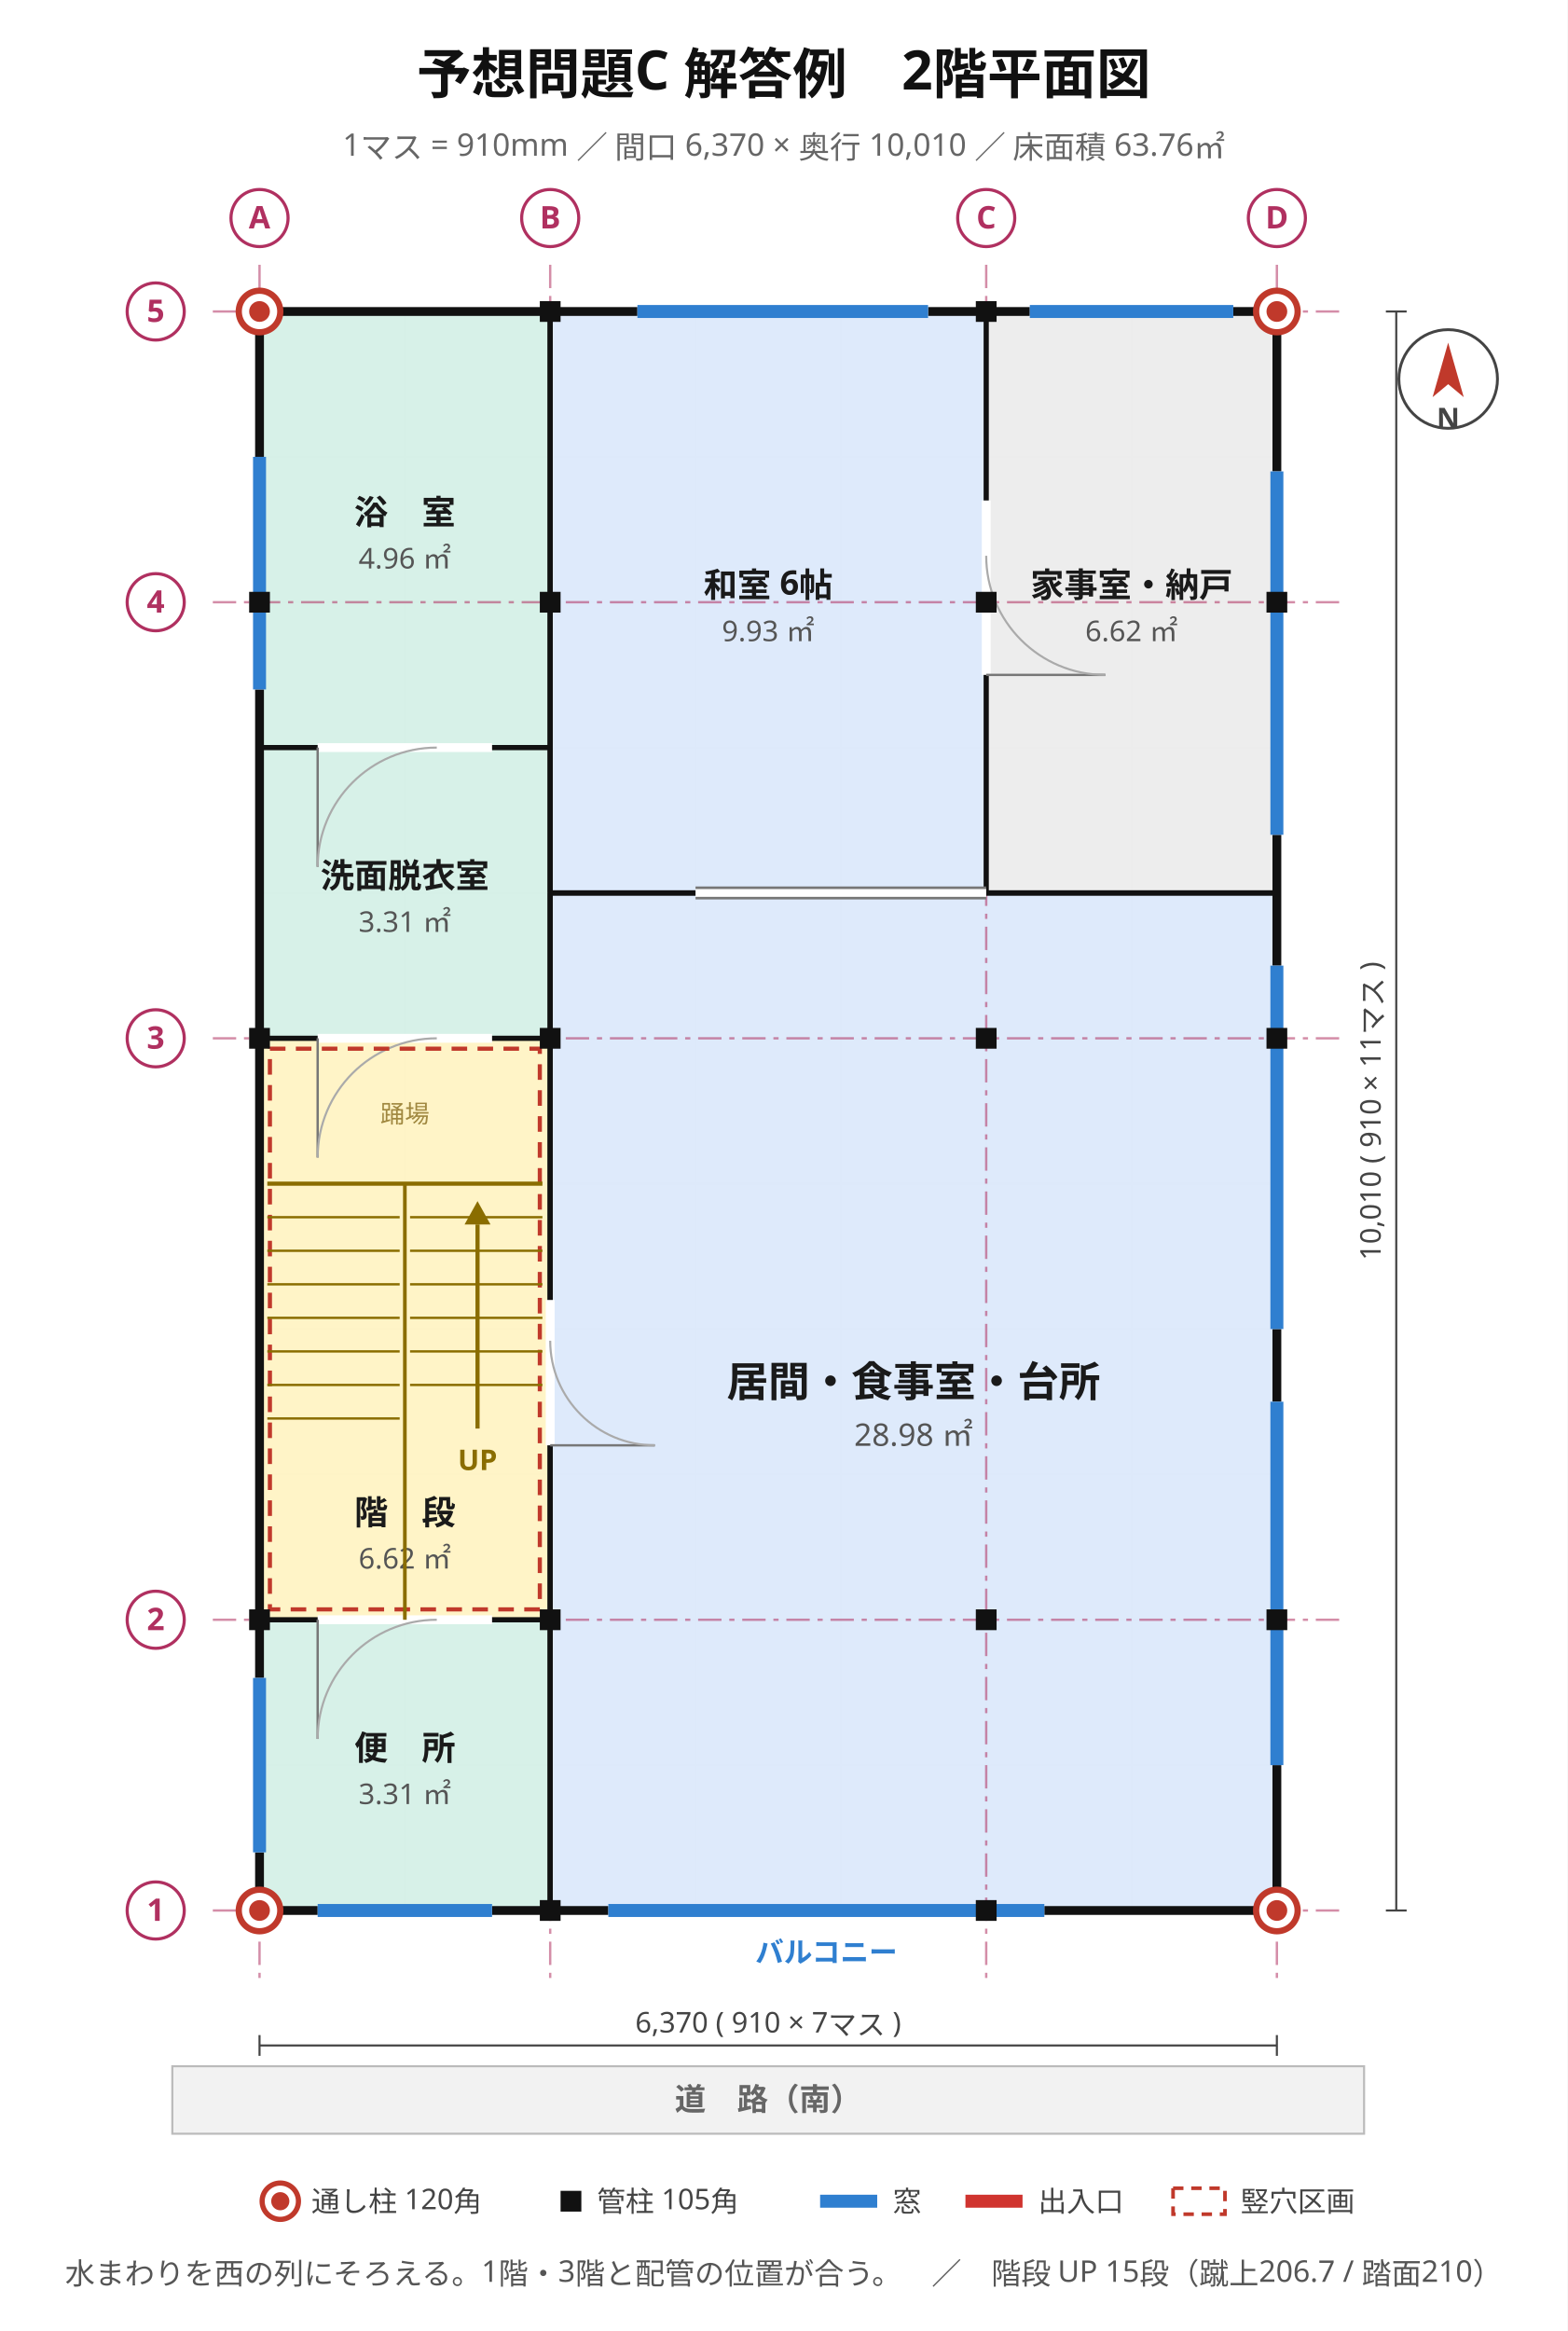
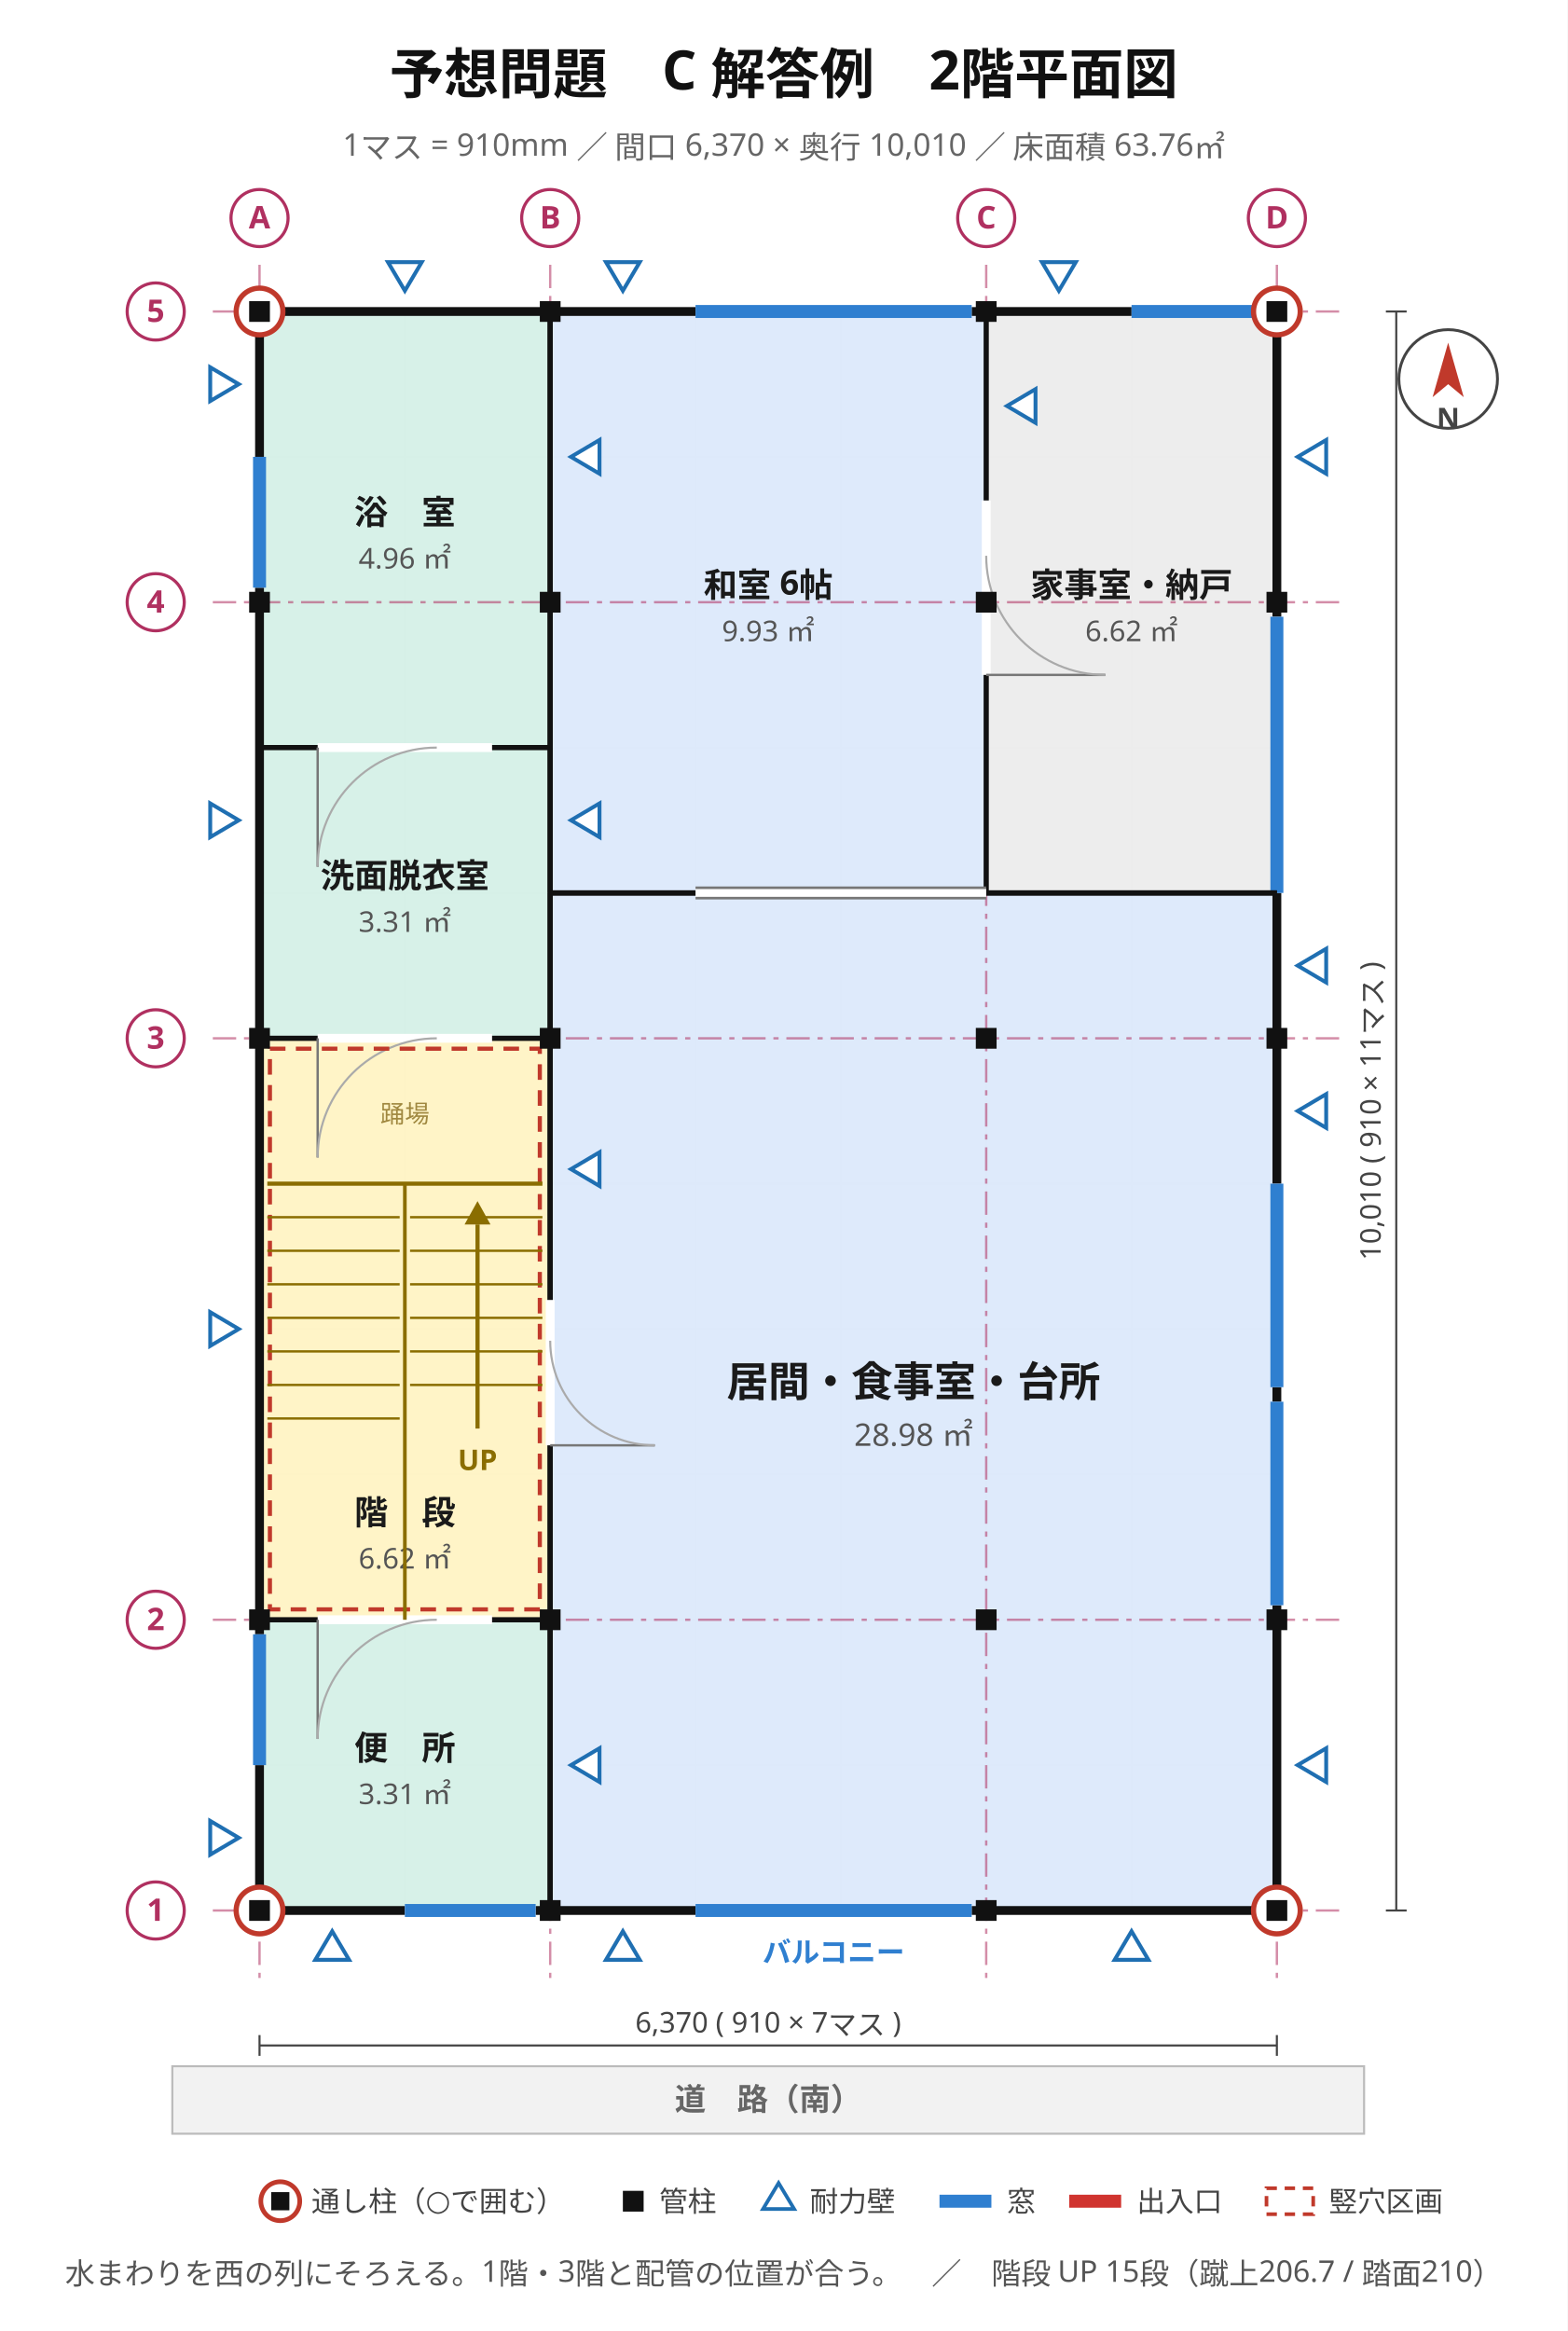
<svg xmlns="http://www.w3.org/2000/svg" viewBox="0 0 604 898" width="604" height="898" font-family="'Hiragino Sans','Hiragino Kaku Gothic ProN','Noto Sans JP','Yu Gothic',Meiryo,'IPAGothic',sans-serif">
  <rect width="604" height="898" fill="#ffffff" />
-   <text x="302" y="36" font-size="21" text-anchor="middle" fill="#111" font-weight="700" font-family="'Hiragino Sans','Hiragino Kaku Gothic ProN','Noto Sans JP','Yu Gothic',Meiryo,'IPAGothic',sans-serif">予想問題C 解答例　2階平面図</text>
+   <text x="302" y="36" font-size="21" text-anchor="middle" fill="#111" font-weight="700" font-family="'Hiragino Sans','Hiragino Kaku Gothic ProN','Noto Sans JP','Yu Gothic',Meiryo,'IPAGothic',sans-serif">予想問題　C 解答例　2階平面図</text>
  <text x="302" y="60" font-size="12" text-anchor="middle" fill="#666" font-weight="400" font-family="'Hiragino Sans','Hiragino Kaku Gothic ProN','Noto Sans JP','Yu Gothic',Meiryo,'IPAGothic',sans-serif">1マス = 910mm ／ 間口 6,370 × 奥行 10,010 ／ 床面積 63.76㎡</text>
  <line x1="100" y1="120" x2="100" y2="736" stroke="#e8e8e8" stroke-width="0.7" />
  <line x1="156" y1="120" x2="156" y2="736" stroke="#e8e8e8" stroke-width="0.7" />
  <line x1="212" y1="120" x2="212" y2="736" stroke="#e8e8e8" stroke-width="0.7" />
  <line x1="268" y1="120" x2="268" y2="736" stroke="#e8e8e8" stroke-width="0.7" />
  <line x1="324" y1="120" x2="324" y2="736" stroke="#e8e8e8" stroke-width="0.7" />
  <line x1="380" y1="120" x2="380" y2="736" stroke="#e8e8e8" stroke-width="0.7" />
  <line x1="436" y1="120" x2="436" y2="736" stroke="#e8e8e8" stroke-width="0.7" />
  <line x1="492" y1="120" x2="492" y2="736" stroke="#e8e8e8" stroke-width="0.7" />
  <line x1="100" y1="736" x2="492" y2="736" stroke="#e8e8e8" stroke-width="0.7" />
  <line x1="100" y1="680" x2="492" y2="680" stroke="#e8e8e8" stroke-width="0.7" />
  <line x1="100" y1="624" x2="492" y2="624" stroke="#e8e8e8" stroke-width="0.7" />
  <line x1="100" y1="568" x2="492" y2="568" stroke="#e8e8e8" stroke-width="0.7" />
  <line x1="100" y1="512" x2="492" y2="512" stroke="#e8e8e8" stroke-width="0.7" />
  <line x1="100" y1="456" x2="492" y2="456" stroke="#e8e8e8" stroke-width="0.7" />
  <line x1="100" y1="400" x2="492" y2="400" stroke="#e8e8e8" stroke-width="0.7" />
  <line x1="100" y1="344" x2="492" y2="344" stroke="#e8e8e8" stroke-width="0.7" />
  <line x1="100" y1="288" x2="492" y2="288" stroke="#e8e8e8" stroke-width="0.7" />
  <line x1="100" y1="232" x2="492" y2="232" stroke="#e8e8e8" stroke-width="0.7" />
  <line x1="100" y1="176" x2="492" y2="176" stroke="#e8e8e8" stroke-width="0.7" />
  <line x1="100" y1="120" x2="492" y2="120" stroke="#e8e8e8" stroke-width="0.7" />
  <rect x="100" y="624" width="112" height="112" fill="#d5f0e7" stroke="#2f9077" stroke-width="1.2" opacity="0.95" />
  <text x="156" y="678" font-size="13" text-anchor="middle" fill="#1a1a1a" font-weight="700" font-family="'Hiragino Sans','Hiragino Kaku Gothic ProN','Noto Sans JP','Yu Gothic',Meiryo,'IPAGothic',sans-serif">便　所</text>
  <text x="156" y="695" font-size="11" text-anchor="middle" fill="#555" font-weight="400" font-family="'Hiragino Sans','Hiragino Kaku Gothic ProN','Noto Sans JP','Yu Gothic',Meiryo,'IPAGothic',sans-serif">3.31 ㎡</text>
  <rect x="100" y="400" width="112" height="224" fill="#fff3c4" stroke="#bb9508" stroke-width="1.2" opacity="0.95" />
  <text x="156" y="587.28" font-size="13" text-anchor="middle" fill="#1a1a1a" font-weight="700" font-family="'Hiragino Sans','Hiragino Kaku Gothic ProN','Noto Sans JP','Yu Gothic',Meiryo,'IPAGothic',sans-serif">階　段</text>
  <text x="156" y="604.28" font-size="11" text-anchor="middle" fill="#555" font-weight="400" font-family="'Hiragino Sans','Hiragino Kaku Gothic ProN','Noto Sans JP','Yu Gothic',Meiryo,'IPAGothic',sans-serif">6.62 ㎡</text>
  <rect x="100" y="288" width="112" height="112" fill="#d5f0e7" stroke="#2f9077" stroke-width="1.2" opacity="0.95" />
  <text x="156" y="342" font-size="13" text-anchor="middle" fill="#1a1a1a" font-weight="700" font-family="'Hiragino Sans','Hiragino Kaku Gothic ProN','Noto Sans JP','Yu Gothic',Meiryo,'IPAGothic',sans-serif">洗面脱衣室</text>
  <text x="156" y="359" font-size="11" text-anchor="middle" fill="#555" font-weight="400" font-family="'Hiragino Sans','Hiragino Kaku Gothic ProN','Noto Sans JP','Yu Gothic',Meiryo,'IPAGothic',sans-serif">3.31 ㎡</text>
  <rect x="100" y="120" width="112" height="168" fill="#d5f0e7" stroke="#2f9077" stroke-width="1.2" opacity="0.95" />
  <text x="156" y="202" font-size="13" text-anchor="middle" fill="#1a1a1a" font-weight="700" font-family="'Hiragino Sans','Hiragino Kaku Gothic ProN','Noto Sans JP','Yu Gothic',Meiryo,'IPAGothic',sans-serif">浴　室</text>
  <text x="156" y="219" font-size="11" text-anchor="middle" fill="#555" font-weight="400" font-family="'Hiragino Sans','Hiragino Kaku Gothic ProN','Noto Sans JP','Yu Gothic',Meiryo,'IPAGothic',sans-serif">4.96 ㎡</text>
  <rect x="212" y="344" width="280" height="392" fill="#dce9fb" stroke="#4a76b8" stroke-width="1.2" opacity="0.95" />
  <text x="352" y="538" font-size="16" text-anchor="middle" fill="#1a1a1a" font-weight="700" font-family="'Hiragino Sans','Hiragino Kaku Gothic ProN','Noto Sans JP','Yu Gothic',Meiryo,'IPAGothic',sans-serif">居間・食事室・台所</text>
  <text x="352" y="557" font-size="12" text-anchor="middle" fill="#555" font-weight="400" font-family="'Hiragino Sans','Hiragino Kaku Gothic ProN','Noto Sans JP','Yu Gothic',Meiryo,'IPAGothic',sans-serif">28.98 ㎡</text>
  <rect x="212" y="120" width="168" height="224" fill="#dce9fb" stroke="#4a76b8" stroke-width="1.2" opacity="0.95" />
  <text x="296" y="230" font-size="13" text-anchor="middle" fill="#1a1a1a" font-weight="700" font-family="'Hiragino Sans','Hiragino Kaku Gothic ProN','Noto Sans JP','Yu Gothic',Meiryo,'IPAGothic',sans-serif">和室 6帖</text>
  <text x="296" y="247" font-size="11" text-anchor="middle" fill="#555" font-weight="400" font-family="'Hiragino Sans','Hiragino Kaku Gothic ProN','Noto Sans JP','Yu Gothic',Meiryo,'IPAGothic',sans-serif">9.93 ㎡</text>
  <rect x="380" y="120" width="112" height="224" fill="#ececec" stroke="#8a8a8a" stroke-width="1.2" opacity="0.95" />
  <text x="436" y="230" font-size="13" text-anchor="middle" fill="#1a1a1a" font-weight="700" font-family="'Hiragino Sans','Hiragino Kaku Gothic ProN','Noto Sans JP','Yu Gothic',Meiryo,'IPAGothic',sans-serif">家事室・納戸</text>
  <text x="436" y="247" font-size="11" text-anchor="middle" fill="#555" font-weight="400" font-family="'Hiragino Sans','Hiragino Kaku Gothic ProN','Noto Sans JP','Yu Gothic',Meiryo,'IPAGothic',sans-serif">6.62 ㎡</text>
  <line x1="100" y1="102" x2="100" y2="762" stroke="#b03060" stroke-width="0.9" stroke-dasharray="9 3 2 3" opacity="0.55" />
  <line x1="212" y1="102" x2="212" y2="762" stroke="#b03060" stroke-width="0.9" stroke-dasharray="9 3 2 3" opacity="0.55" />
  <line x1="380" y1="102" x2="380" y2="762" stroke="#b03060" stroke-width="0.9" stroke-dasharray="9 3 2 3" opacity="0.55" />
  <line x1="492" y1="102" x2="492" y2="762" stroke="#b03060" stroke-width="0.9" stroke-dasharray="9 3 2 3" opacity="0.55" />
  <line x1="82" y1="736" x2="518" y2="736" stroke="#b03060" stroke-width="0.9" stroke-dasharray="9 3 2 3" opacity="0.55" />
  <line x1="82" y1="624" x2="518" y2="624" stroke="#b03060" stroke-width="0.9" stroke-dasharray="9 3 2 3" opacity="0.55" />
  <line x1="82" y1="400" x2="518" y2="400" stroke="#b03060" stroke-width="0.9" stroke-dasharray="9 3 2 3" opacity="0.55" />
  <line x1="82" y1="232" x2="518" y2="232" stroke="#b03060" stroke-width="0.9" stroke-dasharray="9 3 2 3" opacity="0.55" />
  <line x1="82" y1="120" x2="518" y2="120" stroke="#b03060" stroke-width="0.9" stroke-dasharray="9 3 2 3" opacity="0.55" />
  <rect x="100" y="120" width="392" height="616" stroke="#111" stroke-width="3.4" fill="none" />
-   <line x1="234.4" y1="736" x2="402.4" y2="736" stroke="#ffffff" stroke-width="4.2" />
-   <line x1="234.4" y1="736" x2="402.4" y2="736" stroke="#2f7fd0" stroke-width="5.0" />
-   <text x="318.4" y="756" font-size="11" text-anchor="middle" fill="#2f7fd0" font-weight="700" font-family="'Hiragino Sans','Hiragino Kaku Gothic ProN','Noto Sans JP','Yu Gothic',Meiryo,'IPAGothic',sans-serif">バルコニー</text>
-   <line x1="122.4" y1="736" x2="189.6" y2="736" stroke="#ffffff" stroke-width="4.2" />
-   <line x1="122.4" y1="736" x2="189.6" y2="736" stroke="#2f7fd0" stroke-width="5.0" />
-   <line x1="245.6" y1="120" x2="357.6" y2="120" stroke="#ffffff" stroke-width="4.2" />
-   <line x1="245.6" y1="120" x2="357.6" y2="120" stroke="#2f7fd0" stroke-width="5.0" />
-   <line x1="396.8" y1="120" x2="475.2" y2="120" stroke="#ffffff" stroke-width="4.2" />
-   <line x1="396.8" y1="120" x2="475.2" y2="120" stroke="#2f7fd0" stroke-width="5.0" />
-   <line x1="100" y1="713.6" x2="100" y2="646.4" stroke="#ffffff" stroke-width="4.2" />
-   <line x1="100" y1="713.6" x2="100" y2="646.4" stroke="#2f7fd0" stroke-width="5.0" />
-   <line x1="100" y1="265.6" x2="100" y2="176" stroke="#ffffff" stroke-width="4.2" />
-   <line x1="100" y1="265.6" x2="100" y2="176" stroke="#2f7fd0" stroke-width="5.0" />
-   <line x1="492" y1="680" x2="492" y2="540" stroke="#ffffff" stroke-width="4.2" />
-   <line x1="492" y1="680" x2="492" y2="540" stroke="#2f7fd0" stroke-width="5.0" />
-   <line x1="492" y1="512" x2="492" y2="372" stroke="#ffffff" stroke-width="4.2" />
-   <line x1="492" y1="512" x2="492" y2="372" stroke="#2f7fd0" stroke-width="5.0" />
-   <line x1="492" y1="321.6" x2="492" y2="181.6" stroke="#ffffff" stroke-width="4.2" />
-   <line x1="492" y1="321.6" x2="492" y2="181.6" stroke="#2f7fd0" stroke-width="5.0" />
+   <line x1="268" y1="736" x2="374.4" y2="736" stroke="#ffffff" stroke-width="4.2" />
+   <line x1="268" y1="736" x2="374.4" y2="736" stroke="#2f7fd0" stroke-width="5.0" />
+   <text x="321.2" y="756" font-size="11" text-anchor="middle" fill="#2f7fd0" font-weight="700" font-family="'Hiragino Sans','Hiragino Kaku Gothic ProN','Noto Sans JP','Yu Gothic',Meiryo,'IPAGothic',sans-serif">バルコニー</text>
+   <line x1="156" y1="736" x2="206.4" y2="736" stroke="#ffffff" stroke-width="4.2" />
+   <line x1="156" y1="736" x2="206.4" y2="736" stroke="#2f7fd0" stroke-width="5.0" />
+   <line x1="268" y1="120" x2="374.4" y2="120" stroke="#ffffff" stroke-width="4.2" />
+   <line x1="268" y1="120" x2="374.4" y2="120" stroke="#2f7fd0" stroke-width="5.0" />
+   <line x1="436" y1="120" x2="486.4" y2="120" stroke="#ffffff" stroke-width="4.2" />
+   <line x1="436" y1="120" x2="486.4" y2="120" stroke="#2f7fd0" stroke-width="5.0" />
+   <line x1="100" y1="680" x2="100" y2="629.6" stroke="#ffffff" stroke-width="4.2" />
+   <line x1="100" y1="680" x2="100" y2="629.6" stroke="#2f7fd0" stroke-width="5.0" />
+   <line x1="100" y1="226.4" x2="100" y2="176" stroke="#ffffff" stroke-width="4.2" />
+   <line x1="100" y1="226.4" x2="100" y2="176" stroke="#2f7fd0" stroke-width="5.0" />
+   <line x1="492" y1="618.4" x2="492" y2="540" stroke="#ffffff" stroke-width="4.2" />
+   <line x1="492" y1="618.4" x2="492" y2="540" stroke="#2f7fd0" stroke-width="5.0" />
+   <line x1="492" y1="534.4" x2="492" y2="456" stroke="#ffffff" stroke-width="4.2" />
+   <line x1="492" y1="534.4" x2="492" y2="456" stroke="#2f7fd0" stroke-width="5.0" />
+   <line x1="492" y1="344" x2="492" y2="237.6" stroke="#ffffff" stroke-width="4.2" />
+   <line x1="492" y1="344" x2="492" y2="237.6" stroke="#2f7fd0" stroke-width="5.0" />
+   <line x1="212" y1="624" x2="212" y2="400" stroke="#111" stroke-width="2.0" />
+   <line x1="100" y1="400" x2="212" y2="400" stroke="#111" stroke-width="2.0" />
+   <line x1="380" y1="344" x2="380" y2="120" stroke="#111" stroke-width="2.0" />
+   <line x1="100" y1="288" x2="212" y2="288" stroke="#111" stroke-width="2.0" />
+   <line x1="100" y1="624" x2="212" y2="624" stroke="#111" stroke-width="2.0" />
+   <line x1="380" y1="344" x2="492" y2="344" stroke="#111" stroke-width="2.0" />
+   <line x1="212" y1="344" x2="212" y2="120" stroke="#111" stroke-width="2.0" />
+   <line x1="212" y1="736" x2="212" y2="624" stroke="#111" stroke-width="2.0" />
  <line x1="212" y1="344" x2="380" y2="344" stroke="#111" stroke-width="2.0" />
  <line x1="212" y1="400" x2="212" y2="288" stroke="#111" stroke-width="2.0" />
+   <line x1="212" y1="288" x2="212" y2="120" stroke="#111" stroke-width="2.0" />
+   <line x1="212" y1="344" x2="492" y2="344" stroke="#111" stroke-width="2.0" />
  <line x1="212" y1="736" x2="212" y2="344" stroke="#111" stroke-width="2.0" />
-   <line x1="100" y1="400" x2="212" y2="400" stroke="#111" stroke-width="2.0" />
-   <line x1="212" y1="288" x2="212" y2="120" stroke="#111" stroke-width="2.0" />
-   <line x1="100" y1="288" x2="212" y2="288" stroke="#111" stroke-width="2.0" />
-   <line x1="380" y1="344" x2="380" y2="120" stroke="#111" stroke-width="2.0" />
-   <line x1="212" y1="344" x2="492" y2="344" stroke="#111" stroke-width="2.0" />
-   <line x1="100" y1="624" x2="212" y2="624" stroke="#111" stroke-width="2.0" />
-   <line x1="212" y1="624" x2="212" y2="400" stroke="#111" stroke-width="2.0" />
-   <line x1="212" y1="344" x2="212" y2="120" stroke="#111" stroke-width="2.0" />
-   <line x1="212" y1="736" x2="212" y2="624" stroke="#111" stroke-width="2.0" />
-   <line x1="380" y1="344" x2="492" y2="344" stroke="#111" stroke-width="2.0" />
  <line x1="122.4" y1="624" x2="189.6" y2="624" stroke="#ffffff" stroke-width="3.4" />
  <line x1="122.4" y1="624" x2="122.4" y2="669.92" stroke="#777" stroke-width="0.9" />
  <path d="M 122.4 669.9 A 45.9 45.9 0 0 1 168.3 624.0" stroke="#aaa" stroke-width="0.8" fill="none" />
  <line x1="212" y1="556.8" x2="212" y2="500.8" stroke="#ffffff" stroke-width="3.4" />
  <line x1="212" y1="556.8" x2="252.32" y2="556.8" stroke="#777" stroke-width="0.9" />
  <path d="M 252.3 556.8 A 40.3 40.3 0 0 1 212.0 516.5" stroke="#aaa" stroke-width="0.8" fill="none" />
  <line x1="122.4" y1="400" x2="189.6" y2="400" stroke="#ffffff" stroke-width="3.4" />
  <line x1="122.4" y1="400" x2="122.4" y2="445.92" stroke="#777" stroke-width="0.9" />
  <path d="M 122.4 445.9 A 45.9 45.9 0 0 1 168.3 400.0" stroke="#aaa" stroke-width="0.8" fill="none" />
  <line x1="122.4" y1="288" x2="189.6" y2="288" stroke="#ffffff" stroke-width="3.4" />
  <line x1="122.4" y1="288" x2="122.4" y2="333.92" stroke="#777" stroke-width="0.9" />
  <path d="M 122.4 333.9 A 45.9 45.9 0 0 1 168.3 288.0" stroke="#aaa" stroke-width="0.8" fill="none" />
  <line x1="268" y1="344" x2="380" y2="344" stroke="#ffffff" stroke-width="3.4" />
  <line x1="268" y1="342" x2="380" y2="342" stroke="#777" stroke-width="1.0" />
  <line x1="268" y1="346" x2="380" y2="346" stroke="#777" stroke-width="1.0" />
  <line x1="380" y1="260" x2="380" y2="192.8" stroke="#ffffff" stroke-width="3.4" />
  <line x1="380" y1="260" x2="425.92" y2="260" stroke="#777" stroke-width="0.9" />
  <path d="M 425.9 260.0 A 45.9 45.9 0 0 1 380.0 214.1" stroke="#aaa" stroke-width="0.8" fill="none" />
  <rect x="104" y="404" width="104" height="216" fill="none" stroke="#c0392b" stroke-width="1.6" stroke-dasharray="6 4" />
  <line x1="103" y1="456" x2="209" y2="456" stroke="#8a6d00" stroke-width="1.6" />
  <line x1="156" y1="624" x2="156" y2="456" stroke="#8a6d00" stroke-width="1.4" />
  <line x1="158" y1="468.92" x2="209" y2="468.92" stroke="#8a6d00" stroke-width="0.9" />
  <line x1="158" y1="481.85" x2="209" y2="481.85" stroke="#8a6d00" stroke-width="0.9" />
  <line x1="158" y1="494.77" x2="209" y2="494.77" stroke="#8a6d00" stroke-width="0.9" />
  <line x1="158" y1="507.69" x2="209" y2="507.69" stroke="#8a6d00" stroke-width="0.9" />
  <line x1="158" y1="520.62" x2="209" y2="520.62" stroke="#8a6d00" stroke-width="0.9" />
  <line x1="158" y1="533.54" x2="209" y2="533.54" stroke="#8a6d00" stroke-width="0.9" />
  <line x1="103" y1="468.92" x2="154" y2="468.92" stroke="#8a6d00" stroke-width="0.9" />
  <line x1="103" y1="481.85" x2="154" y2="481.85" stroke="#8a6d00" stroke-width="0.9" />
  <line x1="103" y1="494.77" x2="154" y2="494.77" stroke="#8a6d00" stroke-width="0.9" />
  <line x1="103" y1="507.69" x2="154" y2="507.69" stroke="#8a6d00" stroke-width="0.9" />
  <line x1="103" y1="520.62" x2="154" y2="520.62" stroke="#8a6d00" stroke-width="0.9" />
  <line x1="103" y1="533.54" x2="154" y2="533.54" stroke="#8a6d00" stroke-width="0.9" />
  <line x1="103" y1="546.46" x2="154" y2="546.46" stroke="#8a6d00" stroke-width="0.9" />
  <line x1="184" y1="550.34" x2="184" y2="471.72" stroke="#8a6d00" stroke-width="1.6" />
  <polygon points="184,462.72 179,471.72 189,471.72" fill="#8a6d00" />
  <text x="184" y="566.34" font-size="11" text-anchor="middle" fill="#8a6d00" font-weight="700" font-family="'Hiragino Sans','Hiragino Kaku Gothic ProN','Noto Sans JP','Yu Gothic',Meiryo,'IPAGothic',sans-serif">UP</text>
  <text x="156" y="432.48" font-size="9.5" text-anchor="middle" fill="#a08840" font-weight="400" font-family="'Hiragino Sans','Hiragino Kaku Gothic ProN','Noto Sans JP','Yu Gothic',Meiryo,'IPAGothic',sans-serif">踊場</text>
+   <polygon points="92,708 81,701.5 81,714.5" fill="#ffffff" stroke="#1f6fb2" stroke-width="1.5" />
+   <polygon points="92,512 81,505.5 81,518.5" fill="#ffffff" stroke="#1f6fb2" stroke-width="1.5" />
+   <polygon points="92,316 81,309.5 81,322.5" fill="#ffffff" stroke="#1f6fb2" stroke-width="1.5" />
+   <polygon points="92,148 81,141.5 81,154.5" fill="#ffffff" stroke="#1f6fb2" stroke-width="1.5" />
+   <polygon points="220,680 231,673.5 231,686.5" fill="#ffffff" stroke="#1f6fb2" stroke-width="1.5" />
+   <polygon points="220,450.4 231,443.9 231,456.9" fill="#ffffff" stroke="#1f6fb2" stroke-width="1.5" />
+   <polygon points="220,316 231,309.5 231,322.5" fill="#ffffff" stroke="#1f6fb2" stroke-width="1.5" />
+   <polygon points="220,176 231,169.5 231,182.5" fill="#ffffff" stroke="#1f6fb2" stroke-width="1.5" />
+   <polygon points="388,156.4 399,149.9 399,162.9" fill="#ffffff" stroke="#1f6fb2" stroke-width="1.5" />
+   <polygon points="500,680 511,673.5 511,686.5" fill="#ffffff" stroke="#1f6fb2" stroke-width="1.5" />
+   <polygon points="500,428 511,421.5 511,434.5" fill="#ffffff" stroke="#1f6fb2" stroke-width="1.5" />
+   <polygon points="500,372 511,365.5 511,378.5" fill="#ffffff" stroke="#1f6fb2" stroke-width="1.5" />
+   <polygon points="500,176 511,169.5 511,182.5" fill="#ffffff" stroke="#1f6fb2" stroke-width="1.5" />
+   <polygon points="128,744 121.5,755 134.5,755" fill="#ffffff" stroke="#1f6fb2" stroke-width="1.5" />
+   <polygon points="240,744 233.5,755 246.5,755" fill="#ffffff" stroke="#1f6fb2" stroke-width="1.5" />
+   <polygon points="436,744 429.5,755 442.5,755" fill="#ffffff" stroke="#1f6fb2" stroke-width="1.5" />
+   <polygon points="156,112 149.5,101 162.5,101" fill="#ffffff" stroke="#1f6fb2" stroke-width="1.5" />
+   <polygon points="240,112 233.5,101 246.5,101" fill="#ffffff" stroke="#1f6fb2" stroke-width="1.5" />
+   <polygon points="408,112 401.5,101 414.5,101" fill="#ffffff" stroke="#1f6fb2" stroke-width="1.5" />
  <rect x="208" y="732" width="8" height="8" fill="#111" />
  <rect x="376" y="732" width="8" height="8" fill="#111" />
  <rect x="96" y="620" width="8" height="8" fill="#111" />
  <rect x="488" y="620" width="8" height="8" fill="#111" />
  <rect x="96" y="396" width="8" height="8" fill="#111" />
  <rect x="488" y="396" width="8" height="8" fill="#111" />
  <rect x="96" y="228" width="8" height="8" fill="#111" />
  <rect x="488" y="228" width="8" height="8" fill="#111" />
  <rect x="208" y="116" width="8" height="8" fill="#111" />
  <rect x="376" y="116" width="8" height="8" fill="#111" />
  <rect x="208" y="620" width="8" height="8" fill="#111" />
  <rect x="376" y="620" width="8" height="8" fill="#111" />
  <rect x="208" y="396" width="8" height="8" fill="#111" />
  <rect x="376" y="396" width="8" height="8" fill="#111" />
  <rect x="208" y="228" width="8" height="8" fill="#111" />
  <rect x="376" y="228" width="8" height="8" fill="#111" />
-   <circle cx="100" cy="736" r="8" fill="#ffffff" stroke="#c0392b" stroke-width="2.4" />
-   <circle cx="100" cy="736" r="4" fill="#c0392b" />
-   <circle cx="492" cy="736" r="8" fill="#ffffff" stroke="#c0392b" stroke-width="2.4" />
-   <circle cx="492" cy="736" r="4" fill="#c0392b" />
-   <circle cx="100" cy="120" r="8" fill="#ffffff" stroke="#c0392b" stroke-width="2.4" />
-   <circle cx="100" cy="120" r="4" fill="#c0392b" />
-   <circle cx="492" cy="120" r="8" fill="#ffffff" stroke="#c0392b" stroke-width="2.4" />
-   <circle cx="492" cy="120" r="4" fill="#c0392b" />
+   <circle cx="100" cy="736" r="9" fill="#ffffff" stroke="#c0392b" stroke-width="2.0" />
+   <rect x="96" y="732" width="8" height="8" fill="#111" />
+   <circle cx="492" cy="736" r="9" fill="#ffffff" stroke="#c0392b" stroke-width="2.0" />
+   <rect x="488" y="732" width="8" height="8" fill="#111" />
+   <circle cx="100" cy="120" r="9" fill="#ffffff" stroke="#c0392b" stroke-width="2.0" />
+   <rect x="96" y="116" width="8" height="8" fill="#111" />
+   <circle cx="492" cy="120" r="9" fill="#ffffff" stroke="#c0392b" stroke-width="2.0" />
+   <rect x="488" y="116" width="8" height="8" fill="#111" />
  <circle cx="100" cy="84" r="11" fill="#ffffff" stroke="#b03060" stroke-width="1.2" />
  <text x="100" y="88" font-size="12" text-anchor="middle" fill="#b03060" font-weight="700" font-family="'Hiragino Sans','Hiragino Kaku Gothic ProN','Noto Sans JP','Yu Gothic',Meiryo,'IPAGothic',sans-serif">A</text>
  <circle cx="212" cy="84" r="11" fill="#ffffff" stroke="#b03060" stroke-width="1.2" />
  <text x="212" y="88" font-size="12" text-anchor="middle" fill="#b03060" font-weight="700" font-family="'Hiragino Sans','Hiragino Kaku Gothic ProN','Noto Sans JP','Yu Gothic',Meiryo,'IPAGothic',sans-serif">B</text>
  <circle cx="380" cy="84" r="11" fill="#ffffff" stroke="#b03060" stroke-width="1.2" />
  <text x="380" y="88" font-size="12" text-anchor="middle" fill="#b03060" font-weight="700" font-family="'Hiragino Sans','Hiragino Kaku Gothic ProN','Noto Sans JP','Yu Gothic',Meiryo,'IPAGothic',sans-serif">C</text>
  <circle cx="492" cy="84" r="11" fill="#ffffff" stroke="#b03060" stroke-width="1.2" />
  <text x="492" y="88" font-size="12" text-anchor="middle" fill="#b03060" font-weight="700" font-family="'Hiragino Sans','Hiragino Kaku Gothic ProN','Noto Sans JP','Yu Gothic',Meiryo,'IPAGothic',sans-serif">D</text>
  <circle cx="60" cy="736" r="11" fill="#ffffff" stroke="#b03060" stroke-width="1.2" />
  <text x="60" y="740" font-size="12" text-anchor="middle" fill="#b03060" font-weight="700" font-family="'Hiragino Sans','Hiragino Kaku Gothic ProN','Noto Sans JP','Yu Gothic',Meiryo,'IPAGothic',sans-serif">1</text>
  <circle cx="60" cy="624" r="11" fill="#ffffff" stroke="#b03060" stroke-width="1.2" />
  <text x="60" y="628" font-size="12" text-anchor="middle" fill="#b03060" font-weight="700" font-family="'Hiragino Sans','Hiragino Kaku Gothic ProN','Noto Sans JP','Yu Gothic',Meiryo,'IPAGothic',sans-serif">2</text>
  <circle cx="60" cy="400" r="11" fill="#ffffff" stroke="#b03060" stroke-width="1.2" />
  <text x="60" y="404" font-size="12" text-anchor="middle" fill="#b03060" font-weight="700" font-family="'Hiragino Sans','Hiragino Kaku Gothic ProN','Noto Sans JP','Yu Gothic',Meiryo,'IPAGothic',sans-serif">3</text>
  <circle cx="60" cy="232" r="11" fill="#ffffff" stroke="#b03060" stroke-width="1.2" />
  <text x="60" y="236" font-size="12" text-anchor="middle" fill="#b03060" font-weight="700" font-family="'Hiragino Sans','Hiragino Kaku Gothic ProN','Noto Sans JP','Yu Gothic',Meiryo,'IPAGothic',sans-serif">4</text>
  <circle cx="60" cy="120" r="11" fill="#ffffff" stroke="#b03060" stroke-width="1.2" />
  <text x="60" y="124" font-size="12" text-anchor="middle" fill="#b03060" font-weight="700" font-family="'Hiragino Sans','Hiragino Kaku Gothic ProN','Noto Sans JP','Yu Gothic',Meiryo,'IPAGothic',sans-serif">5</text>
  <line x1="100" y1="788" x2="492" y2="788" stroke="#444" stroke-width="0.8" />
  <line x1="100" y1="784" x2="100" y2="792" stroke="#444" stroke-width="0.8" />
  <line x1="492" y1="784" x2="492" y2="792" stroke="#444" stroke-width="0.8" />
  <text x="296" y="783" font-size="11" text-anchor="middle" fill="#444" font-weight="400" font-family="'Hiragino Sans','Hiragino Kaku Gothic ProN','Noto Sans JP','Yu Gothic',Meiryo,'IPAGothic',sans-serif">6,370  ( 910 × 7マス )</text>
  <line x1="538" y1="736" x2="538" y2="120" stroke="#444" stroke-width="0.8" />
  <line x1="534" y1="736" x2="542" y2="736" stroke="#444" stroke-width="0.8" />
  <line x1="534" y1="120" x2="542" y2="120" stroke="#444" stroke-width="0.8" />
  <g transform="translate(532,428) rotate(-90)">
    <text x="0" y="0" font-size="11" text-anchor="middle" fill="#444" font-weight="400" font-family="'Hiragino Sans','Hiragino Kaku Gothic ProN','Noto Sans JP','Yu Gothic',Meiryo,'IPAGothic',sans-serif">10,010  ( 910 × 11マス )</text>
  </g>
  <circle cx="558" cy="146" r="19" fill="#ffffff" stroke="#444" stroke-width="1.1" />
  <polygon points="558,132 552,153 558,148 564,153" fill="#c0392b" />
  <text x="558" y="165" font-size="11" text-anchor="middle" fill="#444" font-weight="700" font-family="'Hiragino Sans','Hiragino Kaku Gothic ProN','Noto Sans JP','Yu Gothic',Meiryo,'IPAGothic',sans-serif">N</text>
  <rect x="66.4" y="796" width="459.2" height="26" fill="#f2f2f2" stroke="#bbb" stroke-width="0.8" />
  <text x="296" y="813" font-size="12" text-anchor="middle" fill="#666" font-weight="700" font-family="'Hiragino Sans','Hiragino Kaku Gothic ProN','Noto Sans JP','Yu Gothic',Meiryo,'IPAGothic',sans-serif">道　路（南）</text>
-   <circle cx="108" cy="848" r="7" fill="#ffffff" stroke="#c0392b" stroke-width="2.0" />
-   <circle cx="108" cy="848" r="3.5" fill="#c0392b" />
-   <text x="120" y="852" font-size="11" text-anchor="start" fill="#444" font-weight="400" font-family="'Hiragino Sans','Hiragino Kaku Gothic ProN','Noto Sans JP','Yu Gothic',Meiryo,'IPAGothic',sans-serif">通し柱 120角</text>
-   <rect x="216" y="844" width="8" height="8" fill="#111" />
-   <text x="230" y="852" font-size="11" text-anchor="start" fill="#444" font-weight="400" font-family="'Hiragino Sans','Hiragino Kaku Gothic ProN','Noto Sans JP','Yu Gothic',Meiryo,'IPAGothic',sans-serif">管柱 105角</text>
-   <line x1="316" y1="848" x2="338" y2="848" stroke="#2f7fd0" stroke-width="5" />
-   <text x="344" y="852" font-size="11" text-anchor="start" fill="#444" font-weight="400" font-family="'Hiragino Sans','Hiragino Kaku Gothic ProN','Noto Sans JP','Yu Gothic',Meiryo,'IPAGothic',sans-serif">窓</text>
-   <line x1="372" y1="848" x2="394" y2="848" stroke="#d0342f" stroke-width="5" />
-   <text x="400" y="852" font-size="11" text-anchor="start" fill="#444" font-weight="400" font-family="'Hiragino Sans','Hiragino Kaku Gothic ProN','Noto Sans JP','Yu Gothic',Meiryo,'IPAGothic',sans-serif">出入口</text>
-   <rect x="452" y="843" width="20" height="10" fill="none" stroke="#c0392b" stroke-width="1.4" stroke-dasharray="4 3" />
-   <text x="478" y="852" font-size="11" text-anchor="start" fill="#444" font-weight="400" font-family="'Hiragino Sans','Hiragino Kaku Gothic ProN','Noto Sans JP','Yu Gothic',Meiryo,'IPAGothic',sans-serif">竪穴区画</text>
+   <circle cx="108" cy="848" r="7.5" fill="#ffffff" stroke="#c0392b" stroke-width="1.8" />
+   <rect x="104.5" y="844.5" width="7" height="7" fill="#111" />
+   <text x="120" y="852" font-size="11" text-anchor="start" fill="#444" font-weight="400" font-family="'Hiragino Sans','Hiragino Kaku Gothic ProN','Noto Sans JP','Yu Gothic',Meiryo,'IPAGothic',sans-serif">通し柱（○で囲む）</text>
+   <rect x="240" y="844" width="8" height="8" fill="#111" />
+   <text x="254" y="852" font-size="11" text-anchor="start" fill="#444" font-weight="400" font-family="'Hiragino Sans','Hiragino Kaku Gothic ProN','Noto Sans JP','Yu Gothic',Meiryo,'IPAGothic',sans-serif">管柱</text>
+   <polygon points="300,841 294,851 306,851" fill="#fff" stroke="#1f6fb2" stroke-width="1.4" />
+   <text x="312" y="852" font-size="11" text-anchor="start" fill="#444" font-weight="400" font-family="'Hiragino Sans','Hiragino Kaku Gothic ProN','Noto Sans JP','Yu Gothic',Meiryo,'IPAGothic',sans-serif">耐力壁</text>
+   <line x1="362" y1="848" x2="382" y2="848" stroke="#2f7fd0" stroke-width="5" />
+   <text x="388" y="852" font-size="11" text-anchor="start" fill="#444" font-weight="400" font-family="'Hiragino Sans','Hiragino Kaku Gothic ProN','Noto Sans JP','Yu Gothic',Meiryo,'IPAGothic',sans-serif">窓</text>
+   <line x1="412" y1="848" x2="432" y2="848" stroke="#d0342f" stroke-width="5" />
+   <text x="438" y="852" font-size="11" text-anchor="start" fill="#444" font-weight="400" font-family="'Hiragino Sans','Hiragino Kaku Gothic ProN','Noto Sans JP','Yu Gothic',Meiryo,'IPAGothic',sans-serif">出入口</text>
+   <rect x="488" y="843" width="18" height="10" fill="none" stroke="#c0392b" stroke-width="1.4" stroke-dasharray="4 3" />
+   <text x="512" y="852" font-size="11" text-anchor="start" fill="#444" font-weight="400" font-family="'Hiragino Sans','Hiragino Kaku Gothic ProN','Noto Sans JP','Yu Gothic',Meiryo,'IPAGothic',sans-serif">竪穴区画</text>
  <text x="302" y="880" font-size="11.5" text-anchor="middle" fill="#555" font-weight="400" font-family="'Hiragino Sans','Hiragino Kaku Gothic ProN','Noto Sans JP','Yu Gothic',Meiryo,'IPAGothic',sans-serif">水まわりを西の列にそろえる。1階・3階と配管の位置が合う。　／　階段 UP 15段（蹴上206.7 / 踏面210）</text>
</svg>
